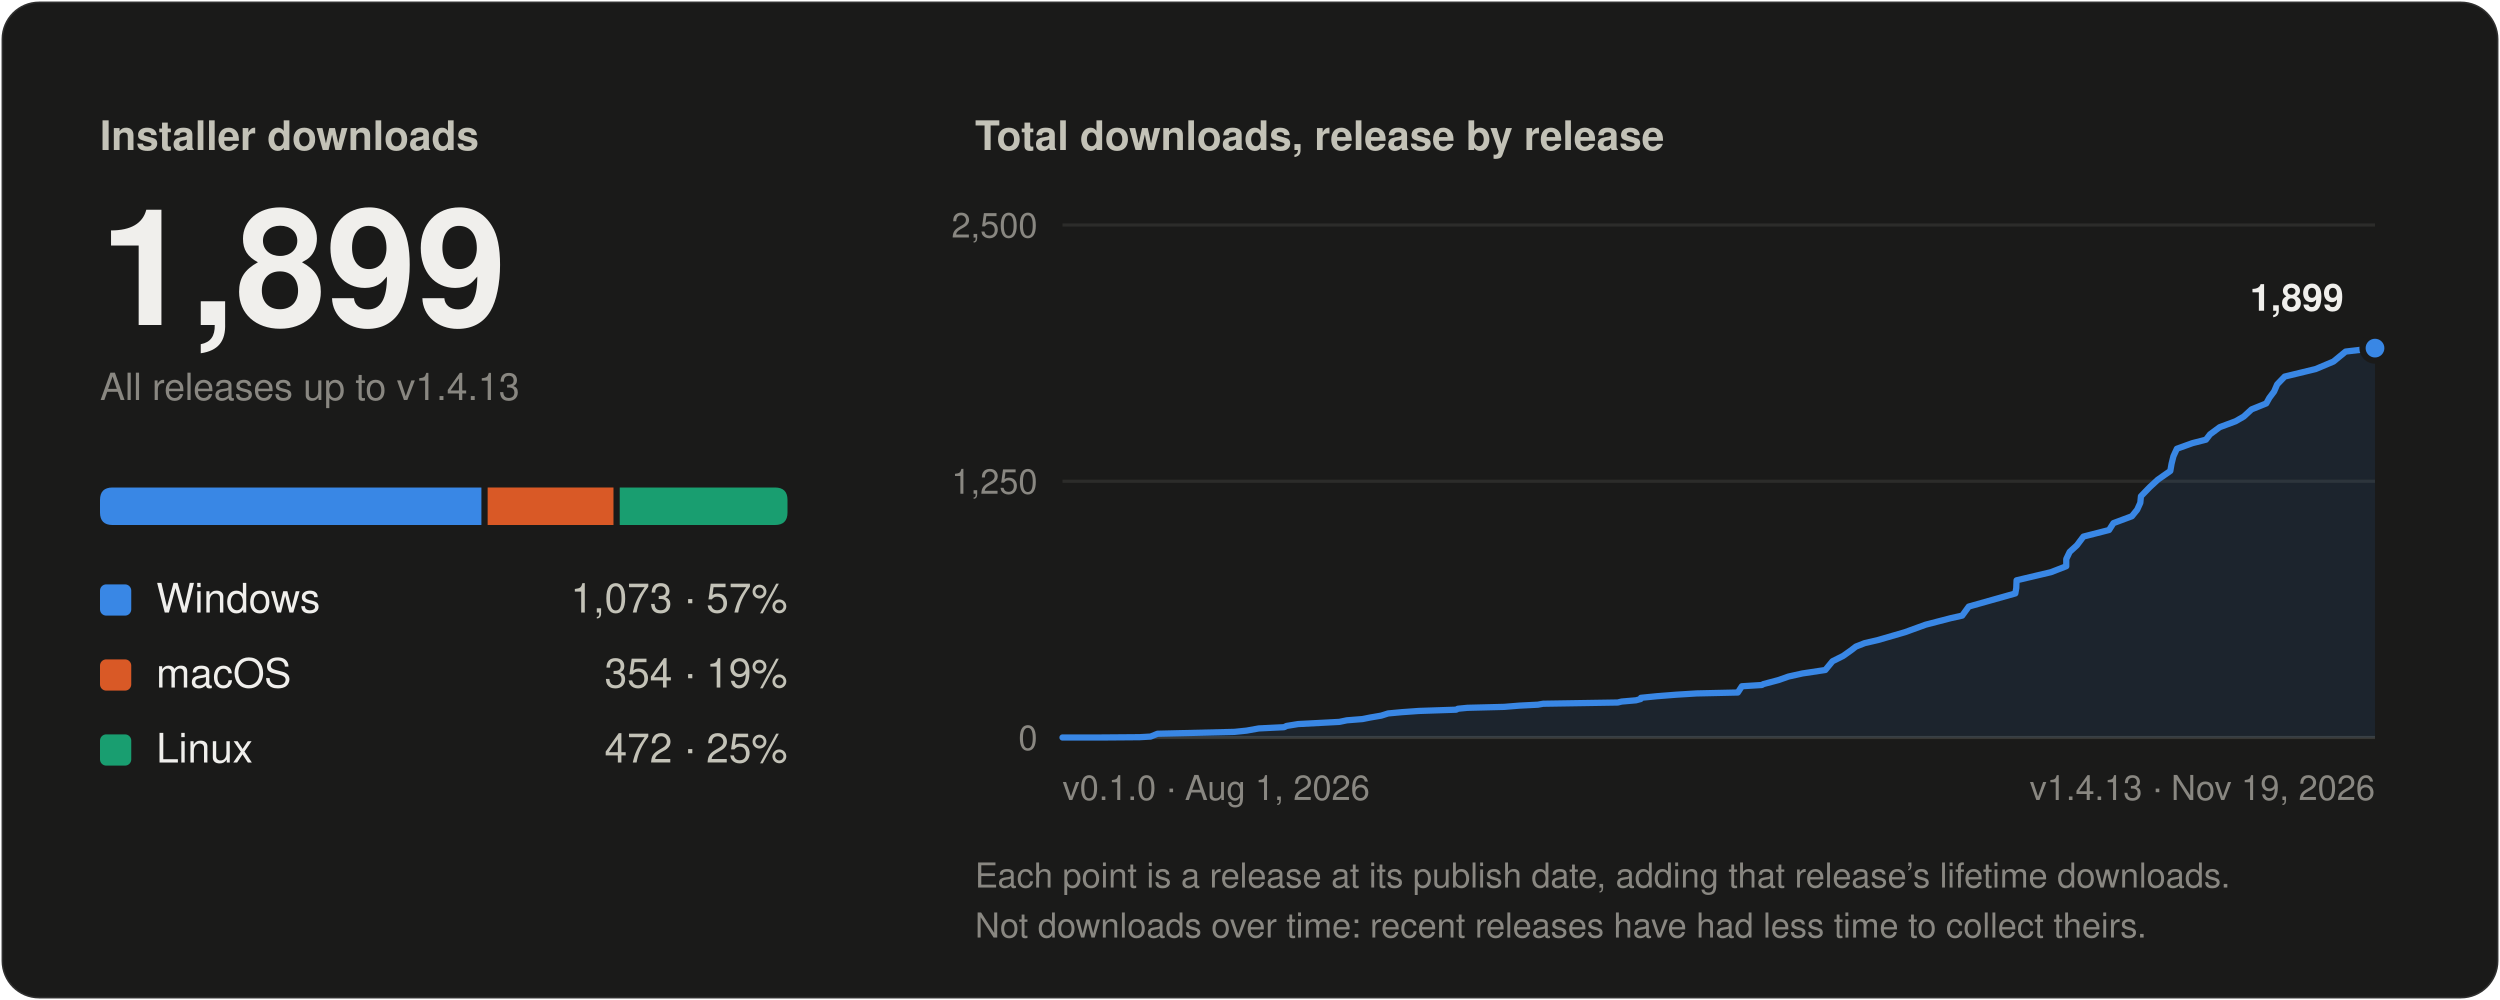
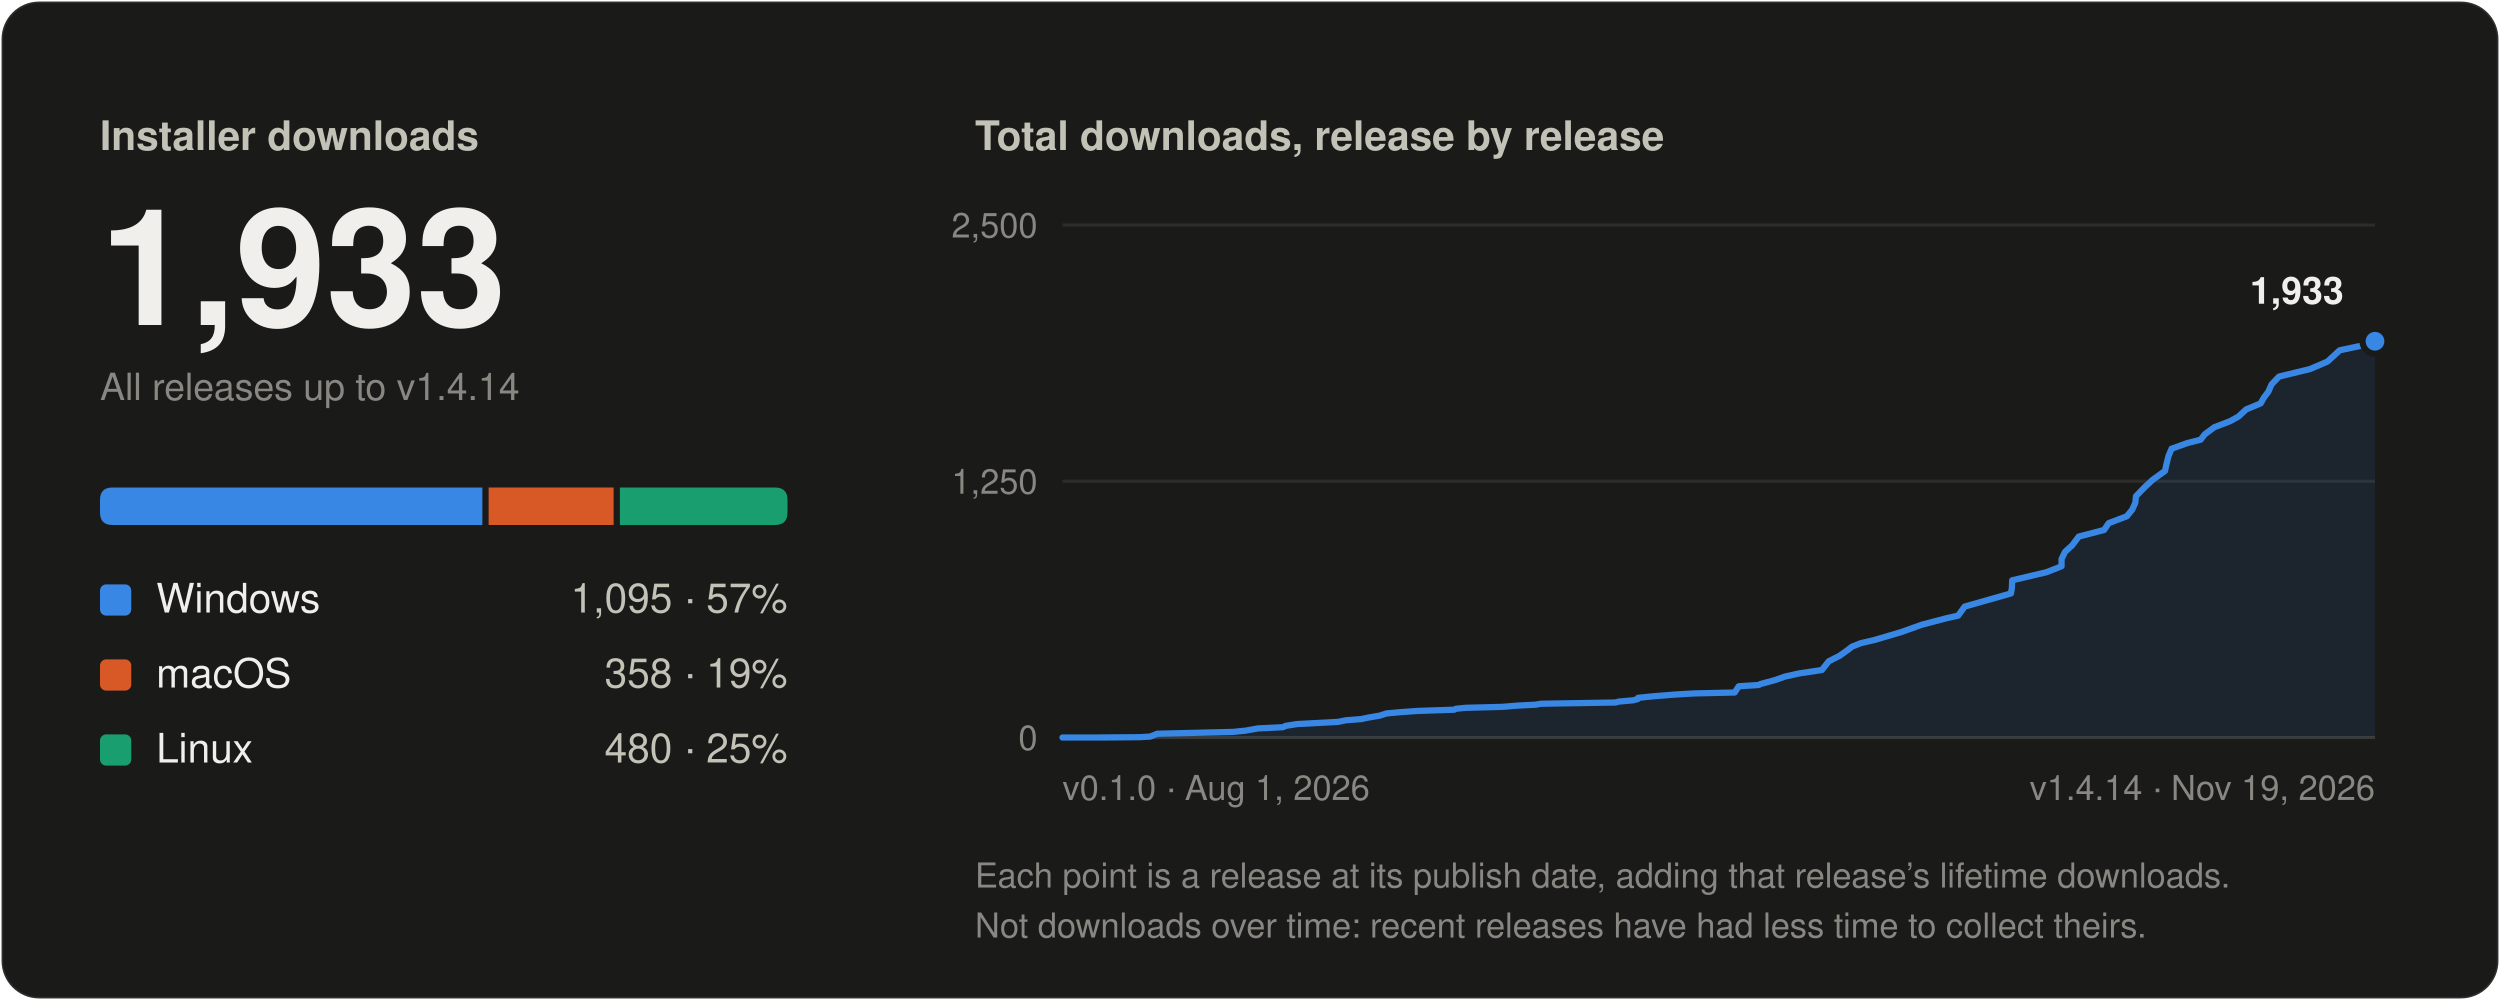
<svg xmlns="http://www.w3.org/2000/svg" width="800" height="320" viewBox="0 0 800 320" role="img" font-family="system-ui, -apple-system, &quot;Segoe UI&quot;, Helvetica, Arial, sans-serif">
  <rect x="0.5" y="0.5" width="799" height="319" rx="12" fill="#1a1a19" stroke="rgba(255,255,255,0.10)" />
  <text x="32" y="48" font-size="13" font-weight="600" fill="#c3c2b7" text-anchor="start">Installer downloads</text>
-   <text x="32" y="104" font-size="52" font-weight="700" fill="#f0efec" text-anchor="start">1,899</text>
-   <text x="32" y="128" font-size="12" font-weight="400" fill="#898781" text-anchor="start">All releases up to v1.4.13</text>
-   <path d="M36,156 H154.047 Q154.047,156 154.047,156 V168 Q154.047,168 154.047,168 H36 Q32,168 32,164 V160 Q32,156 36,156 Z" fill="#3987e5" />
-   <path d="M156.047,156 H196.313 Q196.313,156 196.313,156 V168 Q196.313,168 196.313,168 H156.047 Q156.047,168 156.047,168 V156 Q156.047,156 156.047,156 Z" fill="#d95926" />
-   <path d="M198.313,156 H248 Q252,156 252,160 V164 Q252,168 248,168 H198.313 Q198.313,168 198.313,168 V156 Q198.313,156 198.313,156 Z" fill="#199e70" />
+   <text x="32" y="104" font-size="52" font-weight="700" fill="#f0efec" text-anchor="start">1,933</text>
+   <text x="32" y="128" font-size="12" font-weight="400" fill="#898781" text-anchor="start">All releases up to v1.4.14</text>
+   <path d="M36,156 H154.359 Q154.359,156 154.359,156 V168 Q154.359,168 154.359,168 H36 Q32,168 32,164 V160 Q32,156 36,156 Z" fill="#3987e5" />
+   <path d="M156.359,156 H196.363 Q196.363,156 196.363,156 V168 Q196.363,168 196.363,168 H156.359 Q156.359,168 156.359,168 V156 Q156.359,156 156.359,156 Z" fill="#d95926" />
+   <path d="M198.363,156 H248 Q252,156 252,160 V164 Q252,168 248,168 H198.363 Q198.363,168 198.363,168 V156 Q198.363,156 198.363,156 Z" fill="#199e70" />
  <rect x="32" y="187" width="10" height="10" rx="2" fill="#3987e5" />
  <text x="50" y="196" font-size="13" font-weight="400" fill="#f0efec" text-anchor="start">Windows</text>
-   <text x="252" y="196" font-size="13" font-weight="400" fill="#c3c2b7" text-anchor="end">1,073 · 57%</text>
+   <text x="252" y="196" font-size="13" font-weight="400" fill="#c3c2b7" text-anchor="end">1,095 · 57%</text>
  <rect x="32" y="211" width="10" height="10" rx="2" fill="#d95926" />
  <text x="50" y="220" font-size="13" font-weight="400" fill="#f0efec" text-anchor="start">macOS</text>
-   <text x="252" y="220" font-size="13" font-weight="400" fill="#c3c2b7" text-anchor="end">354 · 19%</text>
+   <text x="252" y="220" font-size="13" font-weight="400" fill="#c3c2b7" text-anchor="end">358 · 19%</text>
  <rect x="32" y="235" width="10" height="10" rx="2" fill="#199e70" />
  <text x="50" y="244" font-size="13" font-weight="400" fill="#f0efec" text-anchor="start">Linux</text>
-   <text x="252" y="244" font-size="13" font-weight="400" fill="#c3c2b7" text-anchor="end">472 · 25%</text>
+   <text x="252" y="244" font-size="13" font-weight="400" fill="#c3c2b7" text-anchor="end">480 · 25%</text>
  <text x="312" y="48" font-size="13" font-weight="600" fill="#c3c2b7" text-anchor="start">Total downloads, release by release</text>
  <line x1="340" x2="760" y1="236" y2="236" stroke="#383835" stroke-width="1" />
  <text x="332" y="240" font-size="11" font-weight="400" fill="#898781" text-anchor="end">0</text>
  <line x1="340" x2="760" y1="154" y2="154" stroke="#2c2c2a" stroke-width="1" />
  <text x="332" y="158" font-size="11" font-weight="400" fill="#898781" text-anchor="end">1,250</text>
  <line x1="340" x2="760" y1="72" y2="72" stroke="#2c2c2a" stroke-width="1" />
  <text x="332" y="76" font-size="11" font-weight="400" fill="#898781" text-anchor="end">2,500</text>
-   <path d="M340.0,236.0 L340.0,236.0 L343.9,236.0 L351.7,236.0 L352.2,236.0 L364.7,235.9 L368.2,235.7 L370.4,234.8 L395.0,234.2 L398.9,233.8 L402.8,233.1 L410.9,232.7 L411.7,232.3 L415.4,231.7 L423.0,231.3 L428.6,231.0 L431.0,230.5 L436.0,230.1 L438.5,229.6 L442.0,229.0 L444.2,228.3 L448.5,227.9 L454.1,227.5 L466.0,227.1 L466.5,226.8 L469.6,226.5 L481.3,226.2 L486.2,225.8 L492.1,225.5 L493.8,225.2 L517.7,224.8 L518.9,224.5 L523.5,224.1 L525.0,223.7 L525.1,223.3 L530.1,222.8 L536.4,222.3 L542.9,221.9 L556.1,221.6 L557.4,219.6 L563.8,219.2 L564.3,218.9 L569.2,217.6 L572.3,216.5 L576.8,215.5 L584.1,214.4 L586.4,211.6 L589.8,209.9 L592.2,208.2 L593.9,206.9 L596.7,205.8 L601.0,204.8 L609.6,202.3 L616.2,199.9 L624.3,197.8 L627.9,197.0 L630.0,194.1 L644.9,189.9 L645.2,188.2 L645.3,185.7 L656.3,183.1 L661.2,181.2 L661.2,178.9 L662.3,176.6 L664.6,174.5 L666.7,171.7 L674.9,169.6 L676.3,167.4 L682.2,165.2 L683.9,163.1 L684.9,160.9 L685.1,158.8 L687.9,155.9 L690.5,153.5 L694.5,150.7 L694.9,148.4 L695.5,146.0 L696.6,143.6 L701.6,141.8 L705.9,140.7 L707.2,139.0 L710.3,136.7 L715.4,134.8 L718.0,133.3 L720.5,131.0 L725.2,129.1 L726.2,127.3 L727.7,125.3 L728.7,123.0 L731.1,120.5 L741.0,118.1 L746.7,115.7 L750.6,112.5 L760.0,111.4 L760.0,236 L340.0,236 Z" fill="#3987e5" fill-opacity="0.1" />
-   <path d="M340.0,236.0 L340.0,236.0 L343.9,236.0 L351.7,236.0 L352.2,236.0 L364.7,235.9 L368.2,235.7 L370.4,234.8 L395.0,234.2 L398.9,233.8 L402.8,233.1 L410.9,232.7 L411.7,232.3 L415.4,231.7 L423.0,231.3 L428.6,231.0 L431.0,230.5 L436.0,230.1 L438.5,229.6 L442.0,229.0 L444.2,228.3 L448.5,227.9 L454.1,227.5 L466.0,227.1 L466.5,226.8 L469.6,226.5 L481.3,226.2 L486.2,225.8 L492.1,225.5 L493.8,225.2 L517.7,224.8 L518.9,224.5 L523.5,224.1 L525.0,223.7 L525.1,223.3 L530.1,222.8 L536.4,222.3 L542.9,221.9 L556.1,221.6 L557.4,219.6 L563.8,219.2 L564.3,218.9 L569.2,217.6 L572.3,216.5 L576.8,215.5 L584.1,214.4 L586.4,211.6 L589.8,209.9 L592.2,208.2 L593.9,206.9 L596.7,205.8 L601.0,204.8 L609.6,202.3 L616.2,199.9 L624.3,197.8 L627.9,197.0 L630.0,194.1 L644.9,189.9 L645.2,188.2 L645.3,185.7 L656.3,183.1 L661.2,181.2 L661.2,178.9 L662.3,176.6 L664.6,174.5 L666.7,171.7 L674.9,169.6 L676.3,167.4 L682.2,165.2 L683.9,163.1 L684.9,160.9 L685.1,158.8 L687.9,155.9 L690.5,153.5 L694.5,150.7 L694.9,148.4 L695.5,146.0 L696.6,143.6 L701.6,141.8 L705.9,140.7 L707.2,139.0 L710.3,136.7 L715.4,134.8 L718.0,133.3 L720.5,131.0 L725.2,129.1 L726.2,127.3 L727.7,125.3 L728.7,123.0 L731.1,120.5 L741.0,118.1 L746.7,115.7 L750.6,112.5 L760.0,111.4" fill="none" stroke="#3987e5" stroke-width="2" stroke-linejoin="round" stroke-linecap="round" />
-   <circle cx="760.0" cy="111.4" r="4" fill="#3987e5" stroke="#1a1a19" stroke-width="2" />
-   <text x="750" y="99.426" font-size="12" font-weight="600" fill="#f0efec" text-anchor="end">1,899</text>
+   <path d="M340.0,236.0 L340.0,236.0 L343.9,236.0 L351.7,236.0 L352.1,236.0 L364.6,235.9 L368.1,235.7 L370.3,234.8 L394.7,234.2 L398.6,233.8 L402.5,233.1 L410.6,232.7 L411.3,232.3 L415.0,231.7 L422.6,231.3 L428.2,231.0 L430.6,230.5 L435.6,230.1 L438.0,229.6 L441.5,229.0 L443.7,228.3 L448.0,227.9 L453.6,227.5 L465.4,227.1 L465.9,226.8 L469.0,226.5 L480.6,226.2 L485.5,225.8 L491.4,225.5 L493.1,225.2 L516.9,224.8 L518.1,224.5 L522.6,224.1 L524.1,223.7 L524.2,223.3 L529.2,222.8 L535.4,222.3 L542.0,221.9 L555.1,221.6 L556.4,219.6 L562.8,219.2 L563.3,218.9 L568.1,217.6 L571.2,216.5 L575.7,215.5 L583.0,214.4 L585.2,211.6 L588.6,209.9 L591.0,208.2 L592.7,206.9 L595.5,205.8 L599.8,204.8 L608.3,202.3 L615.0,199.9 L623.0,197.8 L626.6,197.0 L628.7,194.1 L643.5,189.9 L643.8,188.2 L643.9,185.7 L654.9,183.1 L659.7,181.2 L659.7,178.9 L660.8,176.6 L663.1,174.5 L665.2,171.7 L673.3,169.6 L674.8,167.4 L680.6,165.2 L682.3,163.1 L683.3,160.9 L683.5,158.8 L686.3,155.9 L688.9,153.5 L692.8,150.7 L693.3,148.4 L693.9,146.0 L694.9,143.6 L699.9,141.8 L704.2,140.7 L705.5,139.0 L708.6,136.7 L713.6,134.8 L716.3,133.3 L718.8,131.0 L723.4,129.1 L724.4,127.3 L725.9,125.3 L726.9,123.0 L729.3,120.5 L739.2,118.1 L744.8,115.7 L748.7,112.1 L758.1,110.1 L760.0,109.2 L760.0,236 L340.0,236 Z" fill="#3987e5" fill-opacity="0.1" />
+   <path d="M340.0,236.0 L340.0,236.0 L343.9,236.0 L351.7,236.0 L352.1,236.0 L364.6,235.9 L368.1,235.7 L370.3,234.8 L394.7,234.2 L398.6,233.8 L402.5,233.1 L410.6,232.7 L411.3,232.3 L415.0,231.7 L422.6,231.3 L428.2,231.0 L430.6,230.5 L435.6,230.1 L438.0,229.6 L441.5,229.0 L443.7,228.3 L448.0,227.9 L453.6,227.5 L465.4,227.1 L465.9,226.8 L469.0,226.5 L480.6,226.2 L485.5,225.8 L491.4,225.5 L493.1,225.2 L516.9,224.8 L518.1,224.5 L522.6,224.1 L524.1,223.7 L524.2,223.3 L529.2,222.8 L535.4,222.3 L542.0,221.9 L555.1,221.6 L556.4,219.6 L562.8,219.2 L563.3,218.9 L568.1,217.6 L571.2,216.5 L575.7,215.5 L583.0,214.4 L585.2,211.6 L588.6,209.9 L591.0,208.2 L592.7,206.9 L595.5,205.8 L599.8,204.8 L608.3,202.3 L615.0,199.9 L623.0,197.8 L626.6,197.0 L628.7,194.1 L643.5,189.9 L643.8,188.2 L643.9,185.7 L654.9,183.1 L659.7,181.2 L659.7,178.9 L660.8,176.6 L663.1,174.5 L665.2,171.7 L673.3,169.6 L674.8,167.4 L680.6,165.2 L682.3,163.1 L683.3,160.9 L683.5,158.8 L686.3,155.9 L688.9,153.5 L692.8,150.7 L693.3,148.4 L693.9,146.0 L694.9,143.6 L699.9,141.8 L704.2,140.7 L705.5,139.0 L708.6,136.7 L713.6,134.8 L716.3,133.3 L718.8,131.0 L723.4,129.1 L724.4,127.3 L725.9,125.3 L726.9,123.0 L729.3,120.5 L739.2,118.1 L744.8,115.7 L748.7,112.1 L758.1,110.1 L760.0,109.2" fill="none" stroke="#3987e5" stroke-width="2" stroke-linejoin="round" stroke-linecap="round" />
+   <circle cx="760.0" cy="109.2" r="4" fill="#3987e5" stroke="#1a1a19" stroke-width="2" />
+   <text x="750" y="97.195" font-size="12" font-weight="600" fill="#f0efec" text-anchor="end">1,933</text>
  <text x="340" y="256" font-size="11" font-weight="400" fill="#898781" text-anchor="start">v0.1.0 · Aug 1, 2026</text>
-   <text x="760" y="256" font-size="11" font-weight="400" fill="#898781" text-anchor="end">v1.4.13 · Nov 19, 2026</text>
+   <text x="760" y="256" font-size="11" font-weight="400" fill="#898781" text-anchor="end">v1.4.14 · Nov 19, 2026</text>
  <text x="312" y="284" font-size="11" font-weight="400" fill="#898781" text-anchor="start">Each point is a release at its publish date, adding that release’s lifetime downloads.</text>
  <text x="312" y="300" font-size="11" font-weight="400" fill="#898781" text-anchor="start">Not downloads over time: recent releases have had less time to collect theirs.</text>
</svg>
